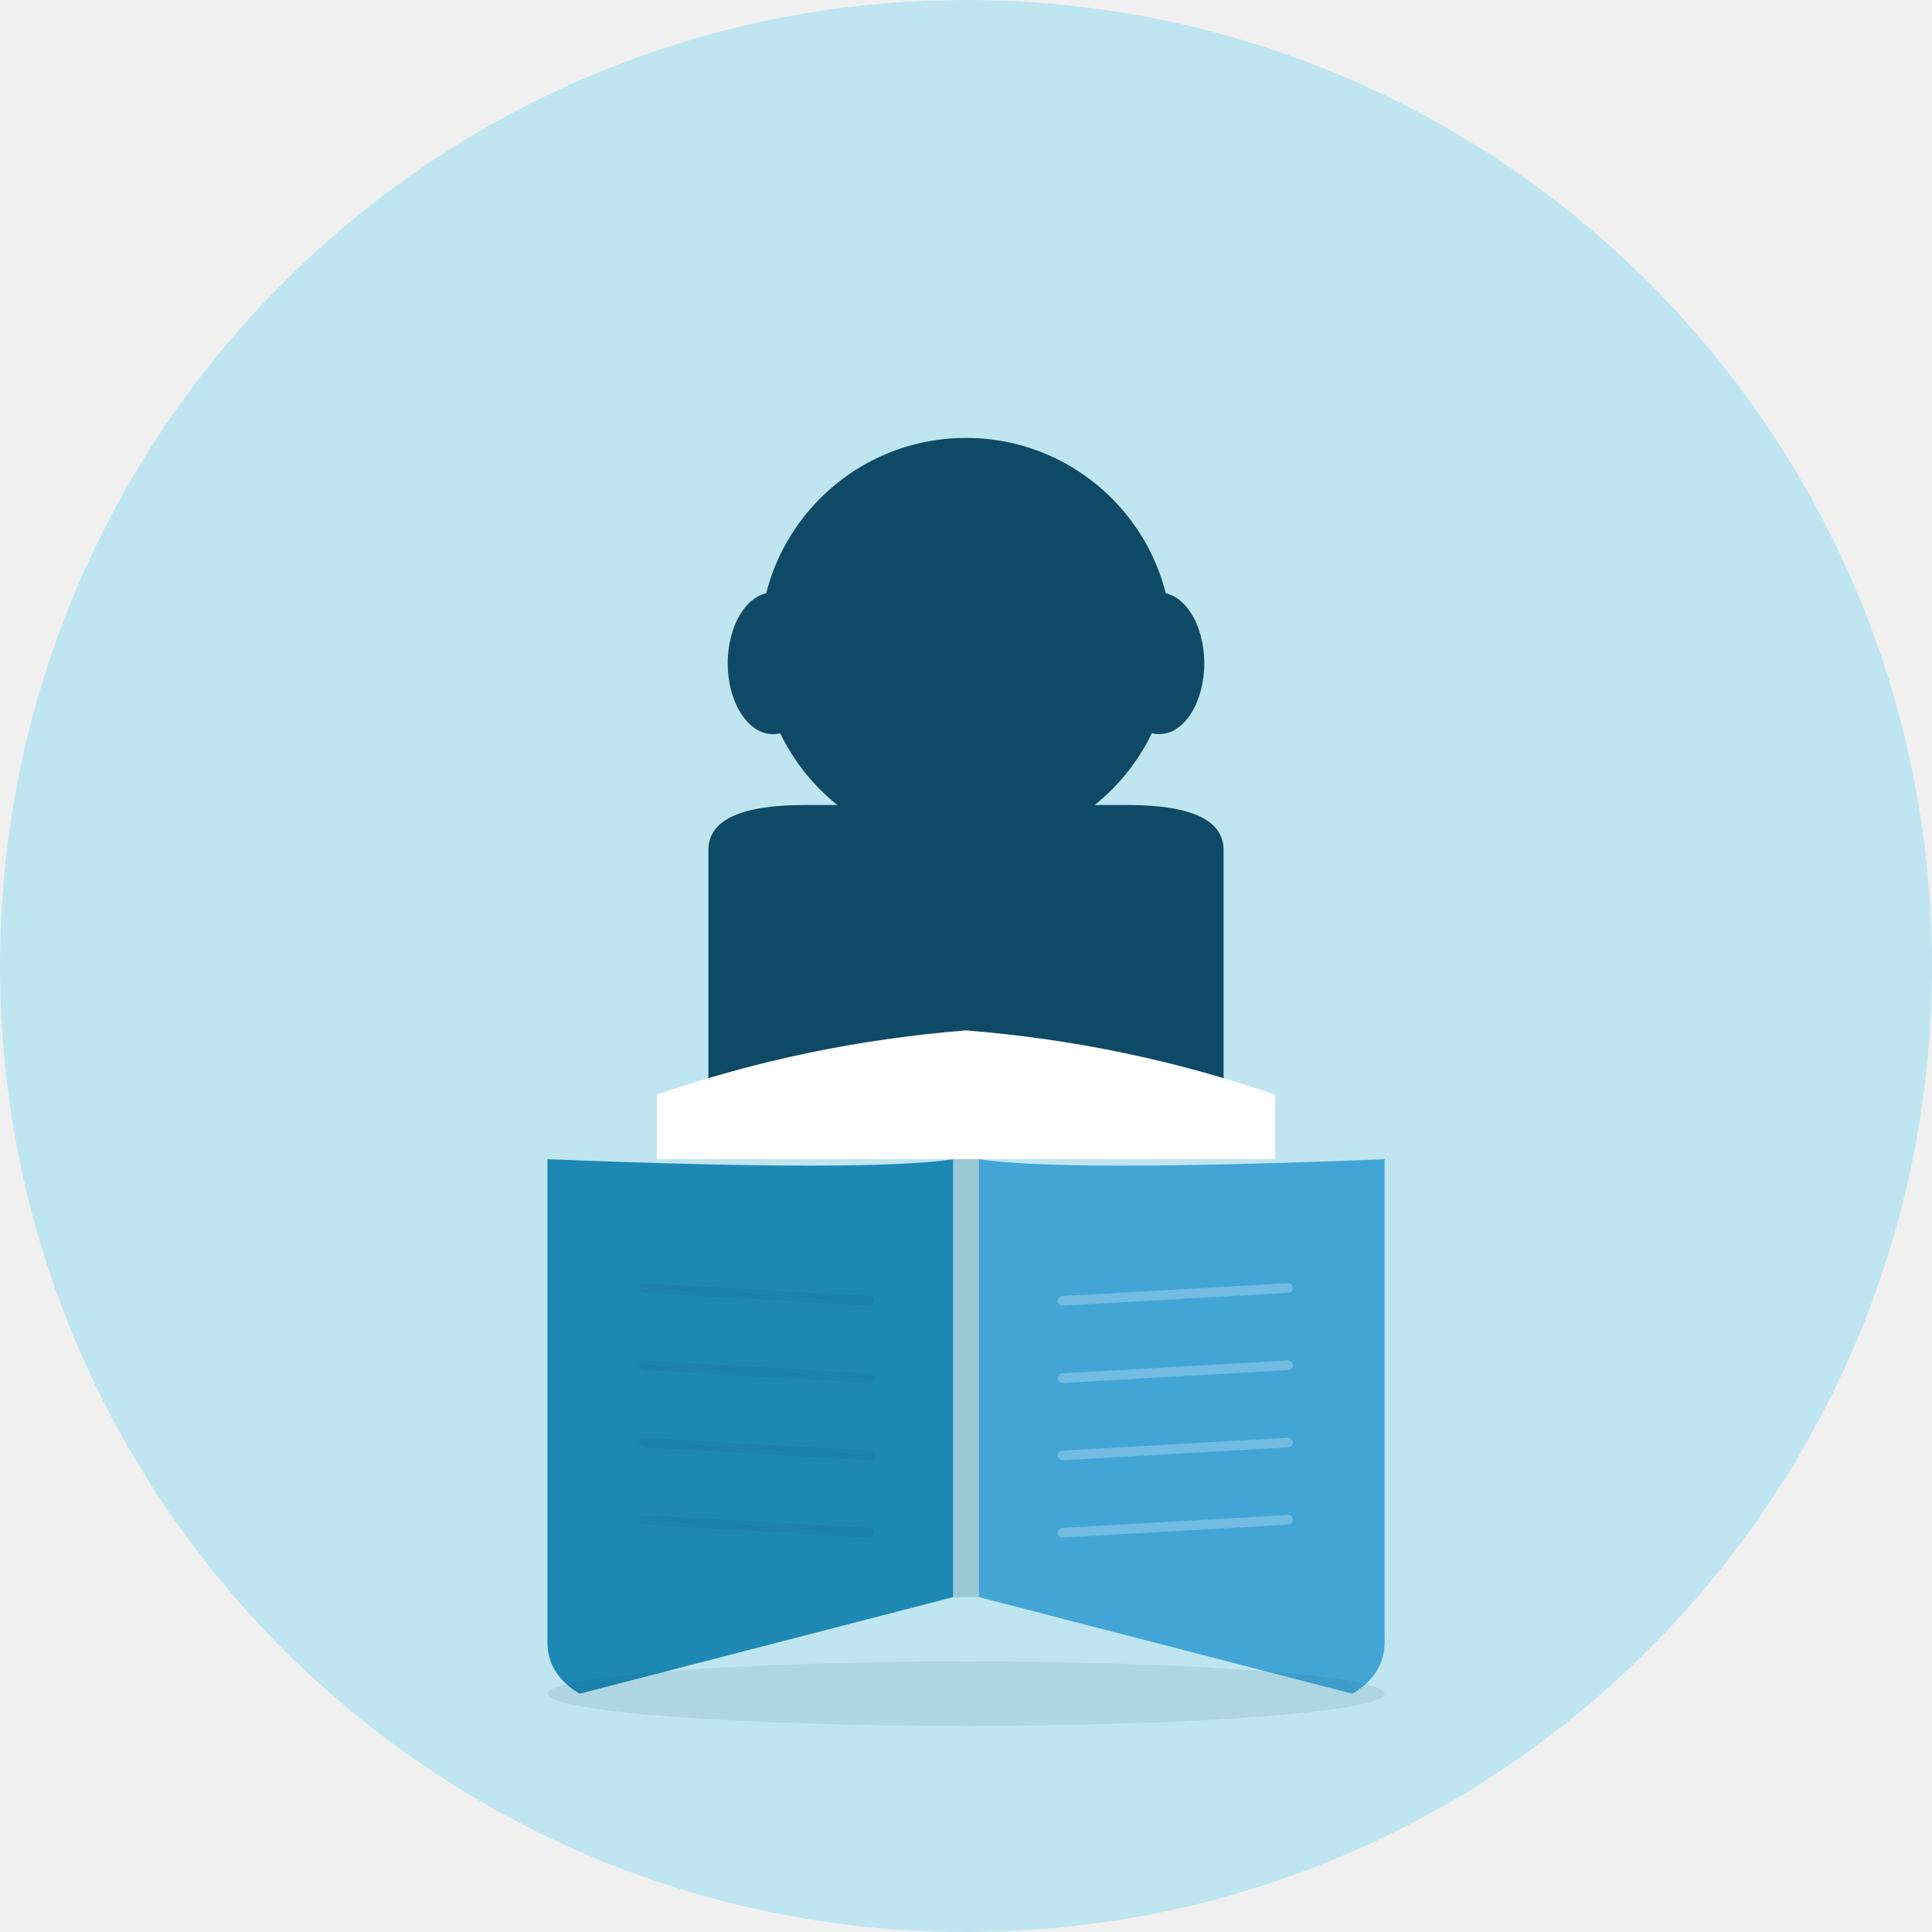
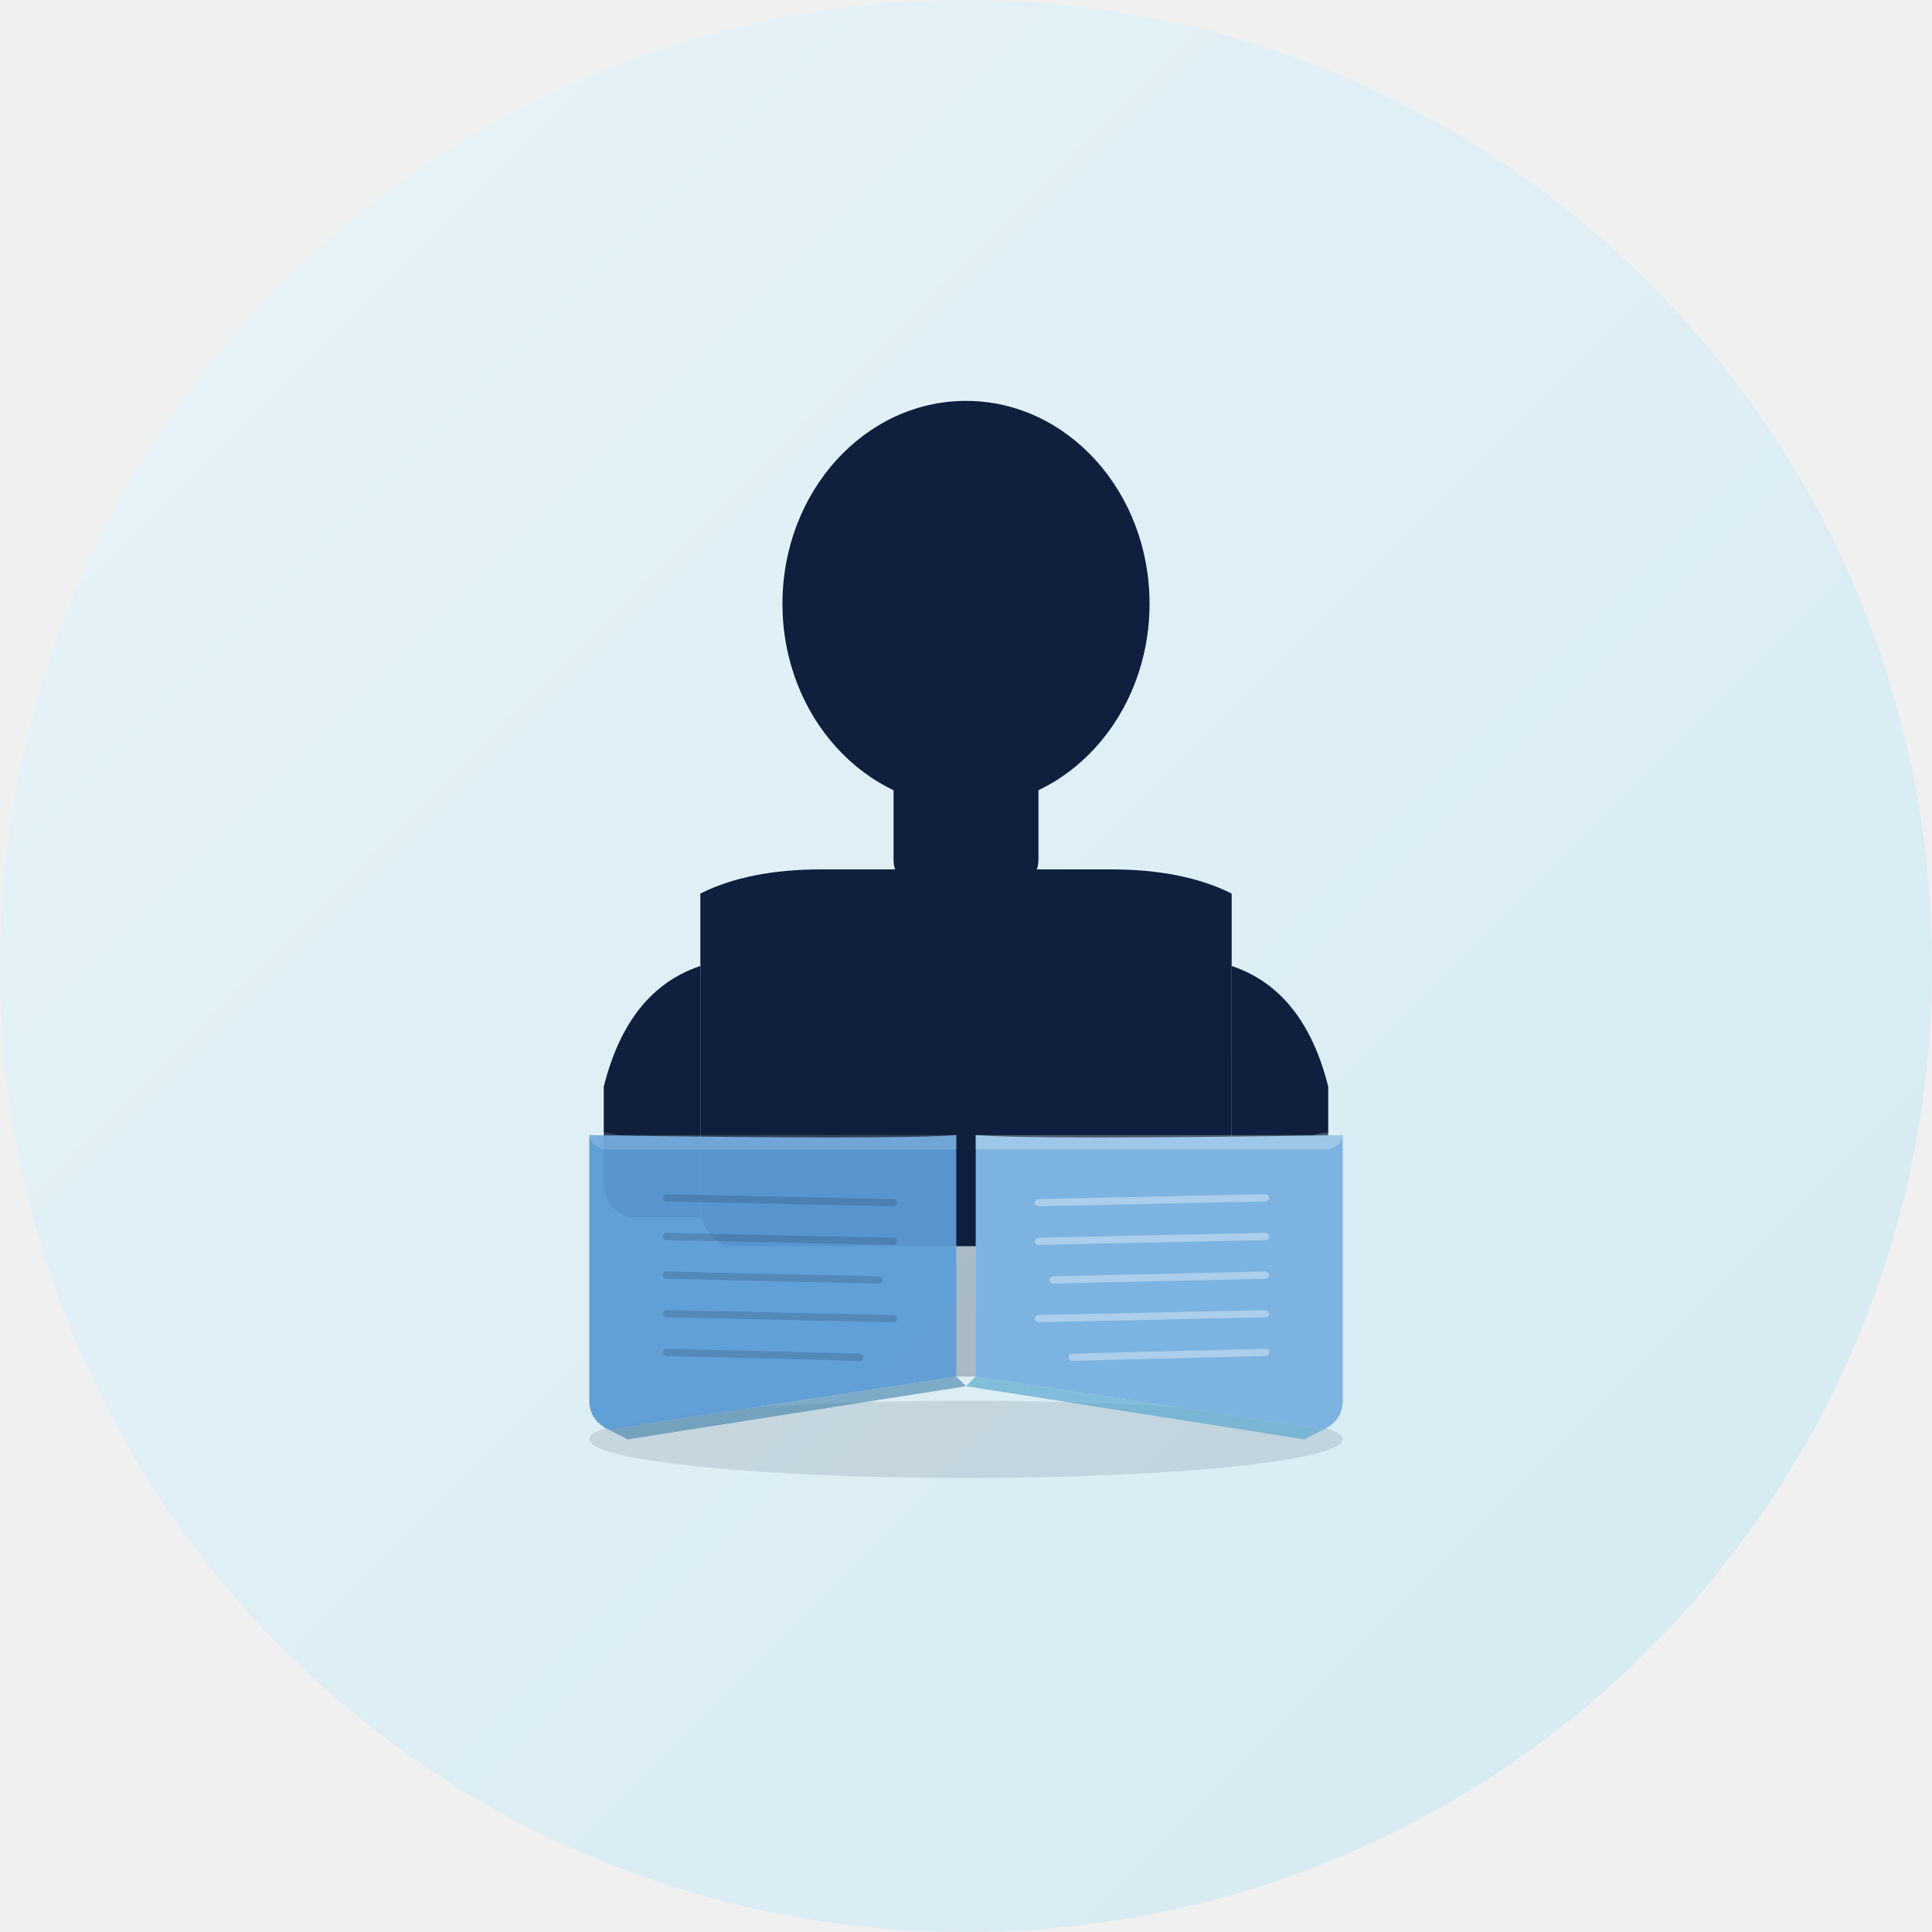
- <svg xmlns="http://www.w3.org/2000/svg" viewBox="0 0 300 300" fill="none">
-   <circle cx="150" cy="150" r="150" fill="#BFE6F0" />
-   <g fill="#0E4A66">
-     <circle cx="150" cy="100" r="32" />
-     <ellipse cx="120" cy="103" rx="7" ry="11" />
-     <ellipse cx="180" cy="103" rx="7" ry="11" />
-     <path d="M 110 132 Q 110 125, 125 125 L 175 125 Q 190 125, 190 132 L 190 175 L 110 175 Z" />
+ <svg xmlns="http://www.w3.org/2000/svg" viewBox="0 0 400 400" fill="none">
+   <defs>
+     <linearGradient id="bgGradient" x1="0%" y1="0%" x2="100%" y2="100%">
+       <stop offset="0%" style="stop-color:#E8F4F8;stop-opacity:1" />
+       <stop offset="100%" style="stop-color:#D4E9F2;stop-opacity:1" />
+     </linearGradient>
+   </defs>
+   <circle cx="200" cy="200" r="200" fill="url(#bgGradient)" />
+   <g fill="#0F1F3D">
+     <ellipse cx="200" cy="125" rx="38" ry="42" />
+     <path d="M 185 162 L 185 178 Q 185 182, 189 182 L 211 182 Q 215 182, 215 178 L 215 162 Z" />
+     <path d="M 145 185 Q 155 180, 170 180 L 230 180 Q 245 180, 255 185 L 255 250 Q 255 255, 250 258 L 150 258 Q 145 255, 145 250 Z" />
+     <path d="M 145 200 Q 130 205, 125 225 L 125 245 Q 125 250, 130 252 L 145 252 L 145 200 Z" />
+     <path d="M 255 200 L 255 252 L 270 252 Q 275 250, 275 245 L 275 225 Q 270 205, 255 200 Z" />
  </g>
-   <path d="M 102 170 Q 125 162, 150 160 Q 175 162, 198 170 L 198 180 L 102 180 Z" fill="#FFFFFF" />
  <g>
-     <path d="M 85 180 L 85 255 Q 85 260, 90 263 L 148 248 L 148 180 Q 135 182, 85 180 Z" fill="#1E88B5" />
-     <path d="M 152 180 L 152 248 L 210 263 Q 215 260, 215 255 L 215 180 Q 165 182, 152 180 Z" fill="#42A5D5" />
-     <rect x="148" y="180" width="4" height="68" fill="#0E4A66" opacity="0.2" />
-     <ellipse cx="150" cy="263" rx="65" ry="5" fill="#0E4A66" opacity="0.1" />
-     <g stroke="#0E4A66" stroke-width="1.5" opacity="0.12" stroke-linecap="round">
-       <line x1="100" y1="200" x2="135" y2="202" />
-       <line x1="100" y1="212" x2="135" y2="214" />
-       <line x1="100" y1="224" x2="135" y2="226" />
-       <line x1="100" y1="236" x2="135" y2="238" />
+     <ellipse cx="200" cy="298" rx="78" ry="8" fill="#0F1F3D" opacity="0.12" />
+     <path d="M 122 235 L 122 290 Q 122 294, 126 296 L 198 285 L 198 235 Q 185 236, 122 235 Z" fill="#5B9BD5" opacity="0.95" />
+     <path d="M 202 235 L 202 285 L 274 296 Q 278 294, 278 290 L 278 235 Q 215 236, 202 235 Z" fill="#7DB3E0" />
+     <rect x="198" y="235" width="4" height="50" fill="#0F1F3D" opacity="0.25" />
+     <path d="M 122 235 Q 125 234, 128 235 L 198 235 L 198 238 L 125 238 Q 122 237, 122 235 Z" fill="#FFFFFF" opacity="0.15" />
+     <path d="M 202 235 L 272 235 Q 275 234, 278 235 Q 278 237, 275 238 L 202 238 Z" fill="#FFFFFF" opacity="0.25" />
+     <g stroke="#0F1F3D" stroke-width="1.5" opacity="0.18" stroke-linecap="round">
+       <line x1="138" y1="248" x2="185" y2="249" />
+       <line x1="138" y1="256" x2="185" y2="257" />
+       <line x1="138" y1="264" x2="182" y2="265" />
+       <line x1="138" y1="272" x2="185" y2="273" />
+       <line x1="138" y1="280" x2="178" y2="281" />
    </g>
-     <g stroke="#FFFFFF" stroke-width="1.5" opacity="0.25" stroke-linecap="round">
-       <line x1="165" y1="202" x2="200" y2="200" />
-       <line x1="165" y1="214" x2="200" y2="212" />
-       <line x1="165" y1="226" x2="200" y2="224" />
-       <line x1="165" y1="238" x2="200" y2="236" />
+     <g stroke="#FFFFFF" stroke-width="1.5" opacity="0.35" stroke-linecap="round">
+       <line x1="215" y1="249" x2="262" y2="248" />
+       <line x1="215" y1="257" x2="262" y2="256" />
+       <line x1="218" y1="265" x2="262" y2="264" />
+       <line x1="215" y1="273" x2="262" y2="272" />
+       <line x1="222" y1="281" x2="262" y2="280" />
    </g>
+     <path d="M 126 296 L 130 298 L 200 287 L 198 285 Z" fill="#3D7FA8" opacity="0.6" />
+     <path d="M 274 296 L 270 298 L 200 287 L 202 285 Z" fill="#5BA8CE" opacity="0.7" />
  </g>
</svg>
